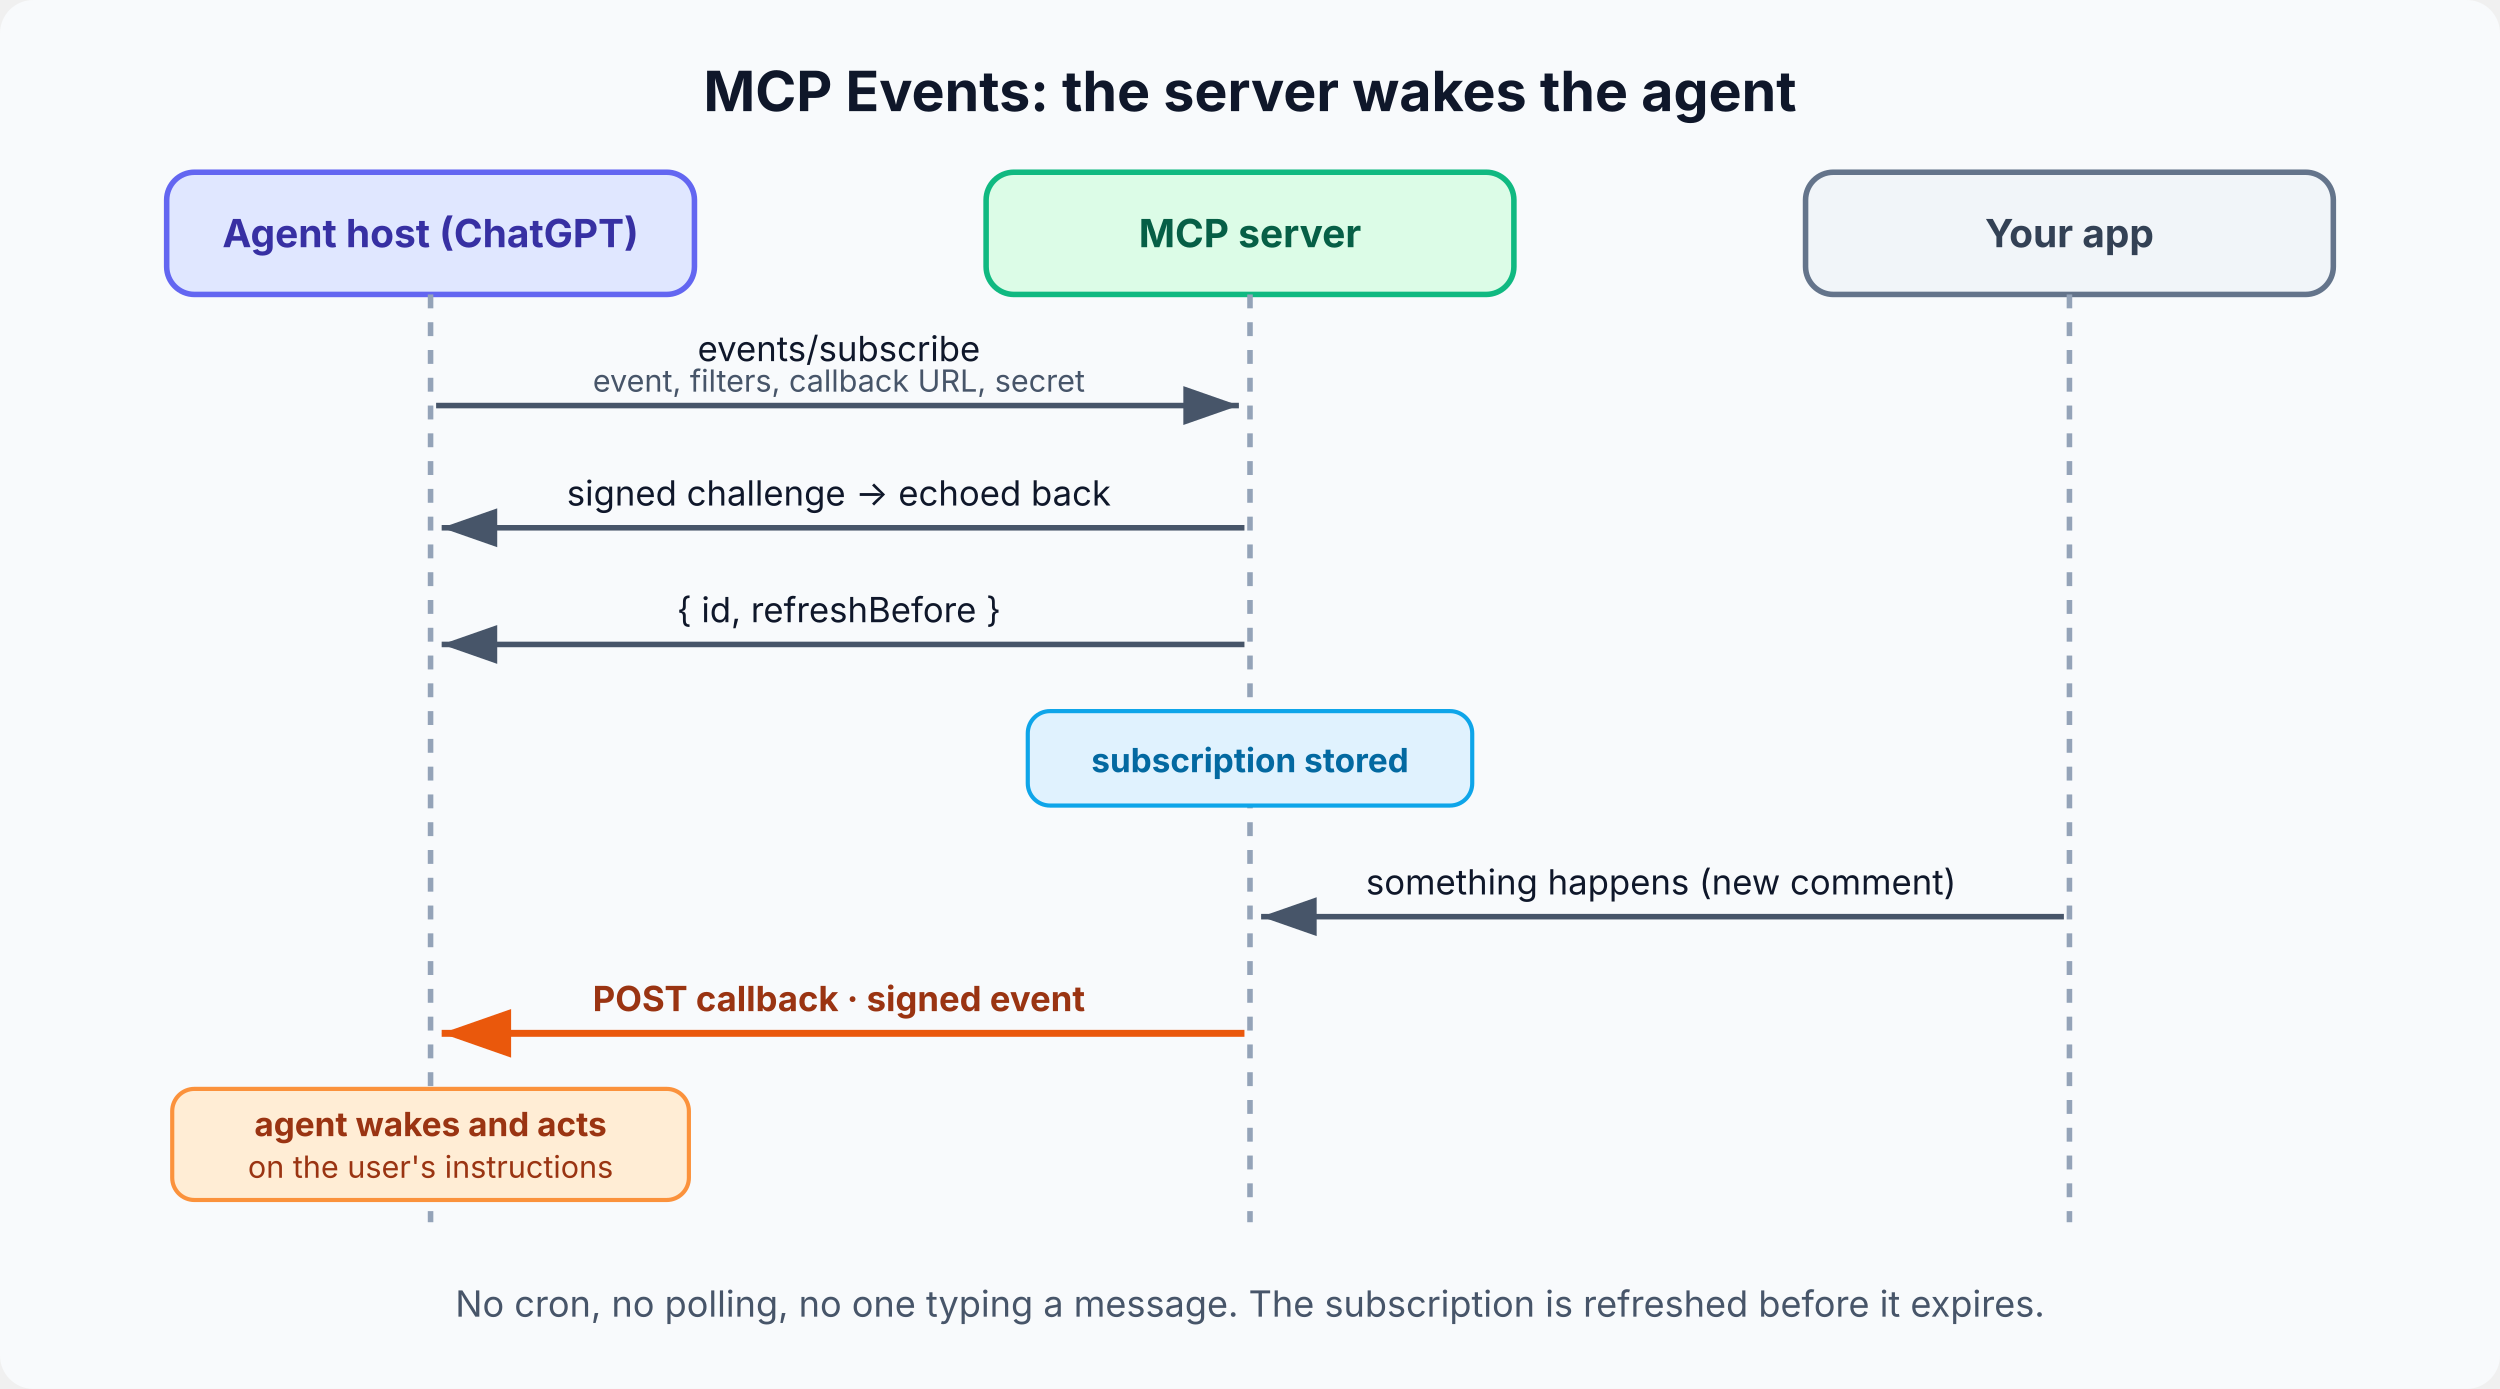
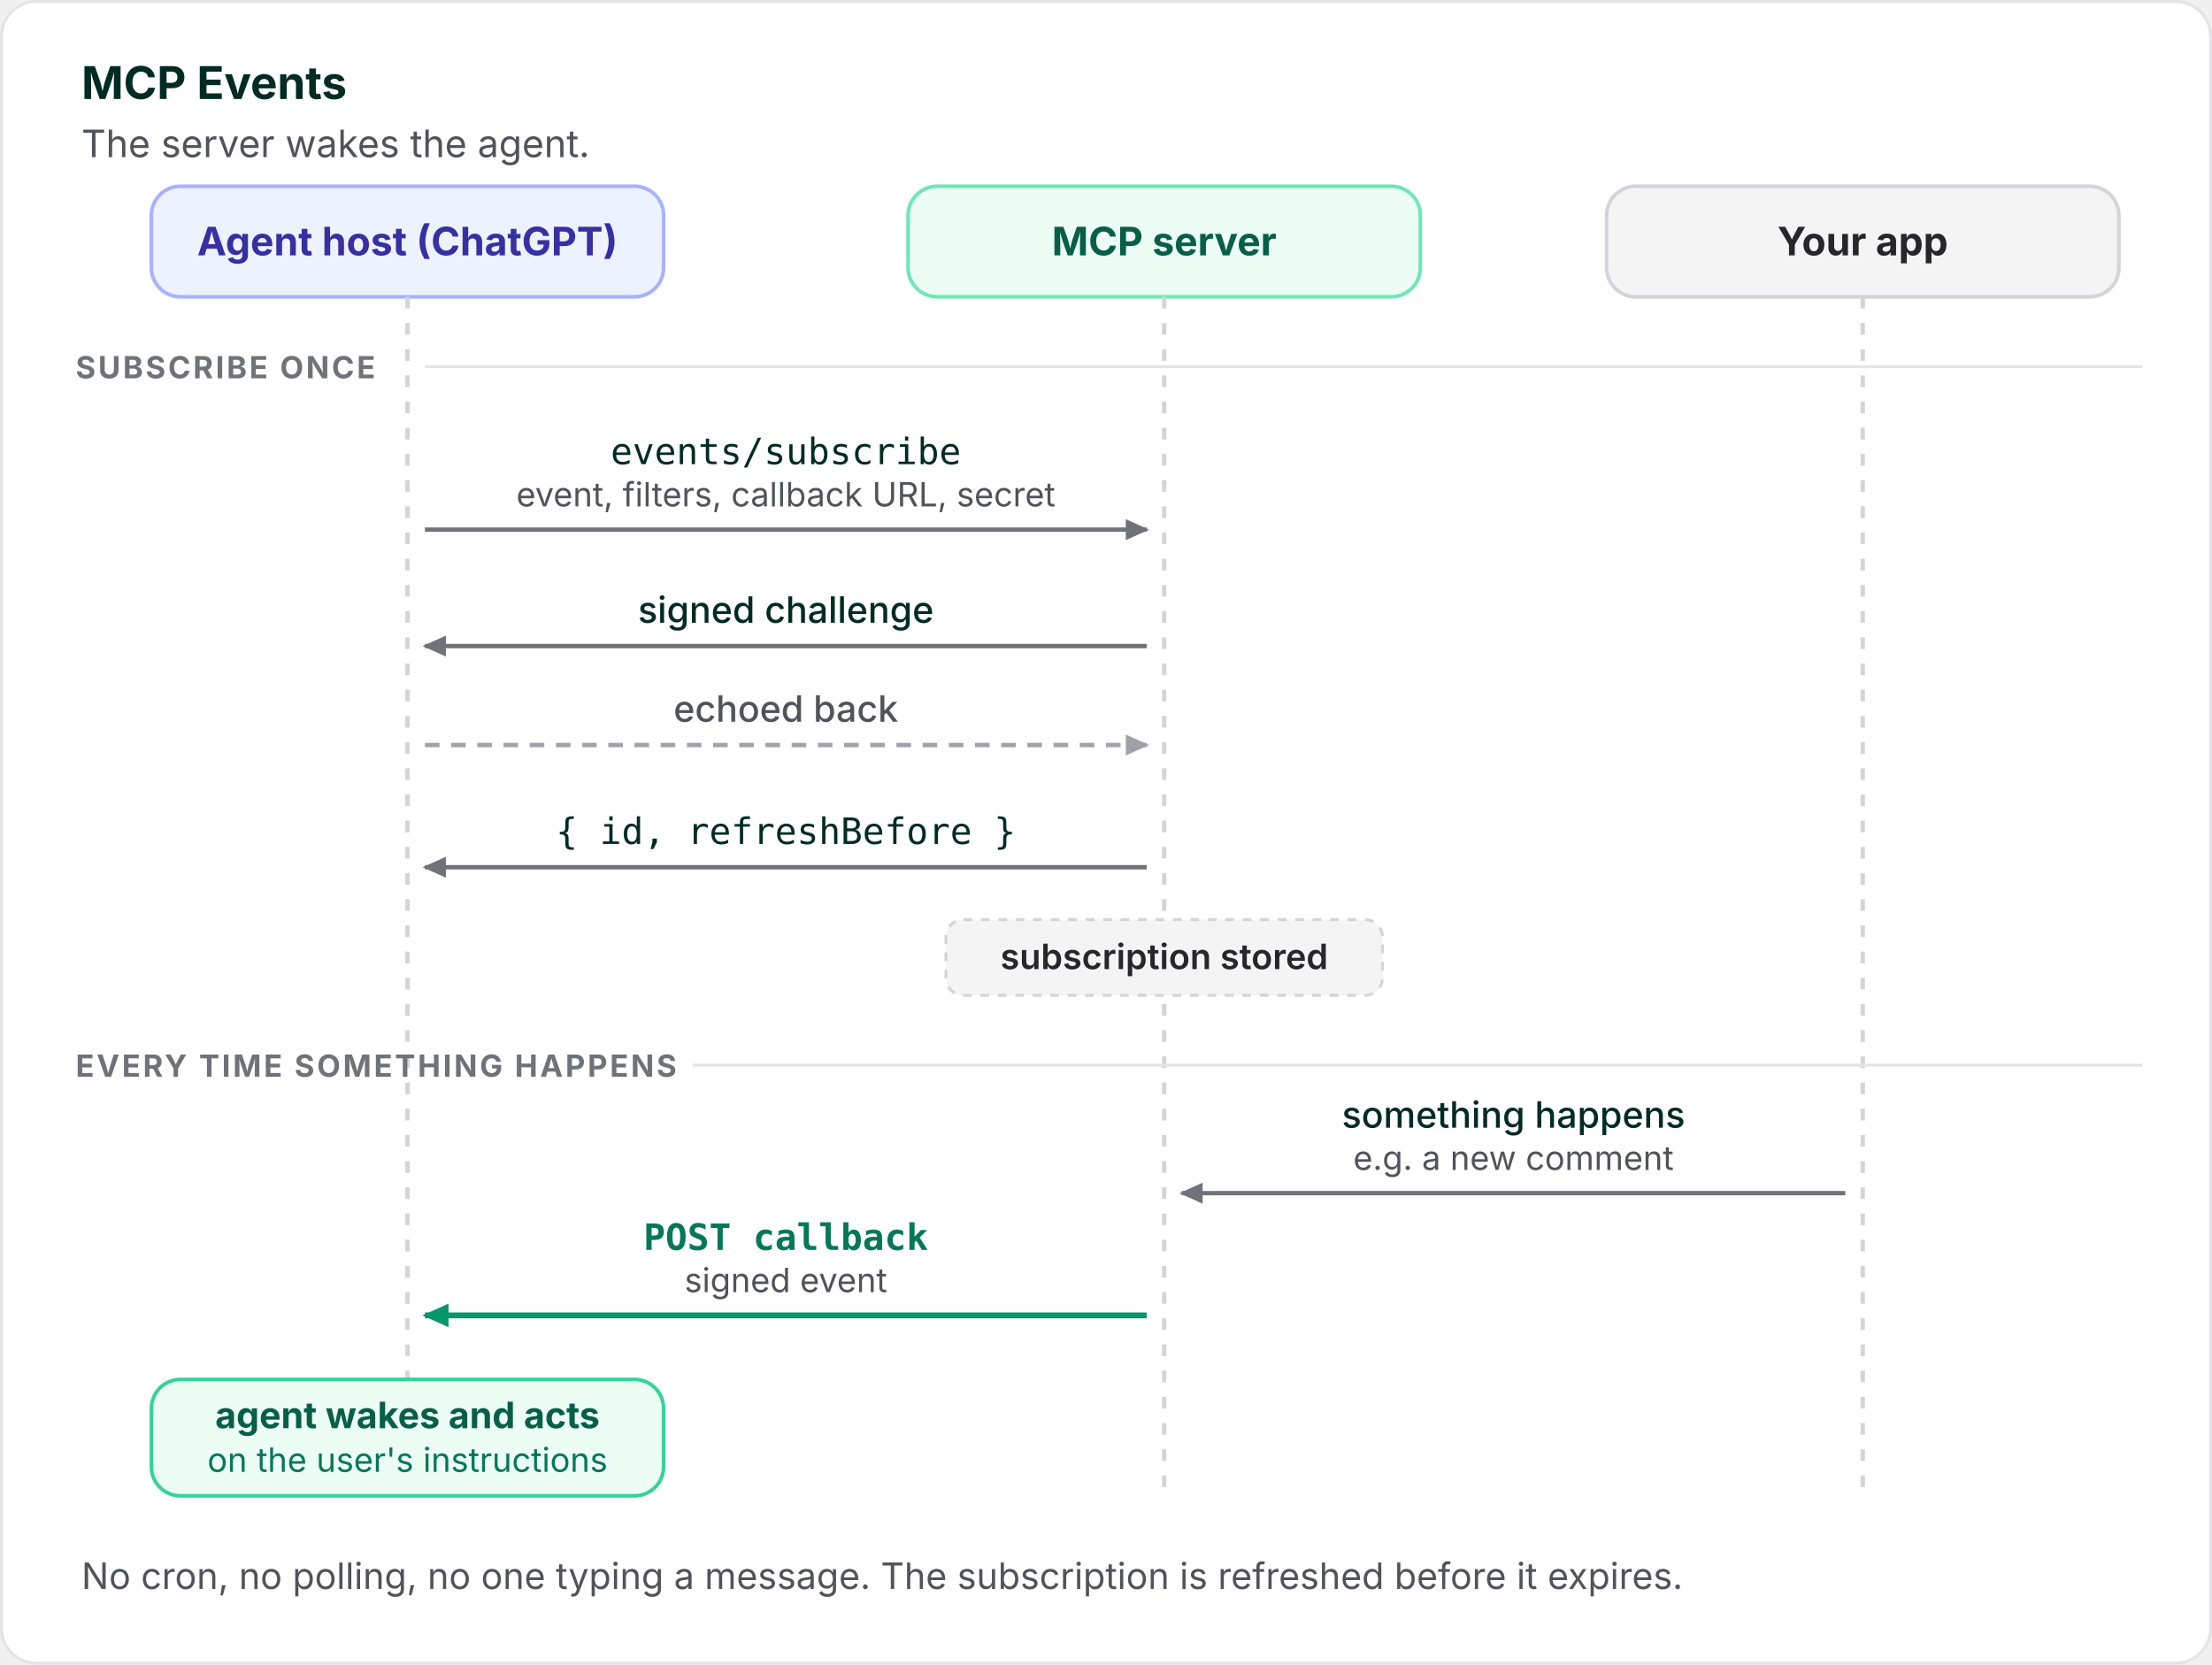
- <svg xmlns="http://www.w3.org/2000/svg" width="900" height="500" viewBox="0 0 900 500">
+ <svg xmlns="http://www.w3.org/2000/svg" width="760" height="572" viewBox="0 0 760 572" role="img" aria-labelledby="t d">
+   <style>text{font-family:Inter, ui-sans-serif, system-ui, -apple-system, 'Segoe UI', Roboto, sans-serif}.mono{font-family:'JetBrains Mono', ui-monospace, SFMono-Regular, Menlo, Consolas, monospace}.bg{fill:#ffffff;stroke:#e4e4e7}.ink{fill:#022c22}.mute{fill:#52525b}.faint{fill:#71717a}.ln{stroke:#71717a;fill:none}.ln-hl{stroke:#059669;fill:none}.ln-dash{stroke:#a1a1aa;fill:none;stroke-dasharray:5 4}.ah{fill:#71717a}.ah-hl{fill:#059669}.ah-dash{fill:#a1a1aa}.life{stroke:#d4d4d8;stroke-dasharray:4 5}.hl{fill:#047857}.badge{fill:#059669}.badge-t{fill:#ffffff}.frag{fill:none;stroke:#d4d4d8}.frag-tab{fill:#f4f4f5;stroke:#d4d4d8}.act{fill:#fde68a;stroke:#f59e0b}.act-t{fill:#92400e}.rule{stroke:#e4e4e7}.f-host{fill:#eef2ff;stroke:#a5b4fc}.t-host{fill:#3730a3}.s-host{fill:#4338ca}.f-srv{fill:#ecfdf5;stroke:#6ee7b7}.t-srv{fill:#065f46}.s-srv{fill:#047857}.f-redis{fill:#fff1f2;stroke:#fda4af}.t-redis{fill:#9f1239}.s-redis{fill:#be123c}.f-qs{fill:#fffbeb;stroke:#fcd34d}.t-qs{fill:#92400e}.s-qs{fill:#b45309}.f-app{fill:#f4f4f5;stroke:#d4d4d8}.t-app{fill:#27272a}.s-app{fill:#52525b}.f-chip{fill:#ffffff;stroke:#a7f3d0}.t-chip{fill:#065f46}.s-chip{fill:#047857}.f-wake{fill:#ecfdf5;stroke:#34d399}.t-wake{fill:#065f46}.s-wake{fill:#047857}@media (prefers-color-scheme: dark){.bg{fill:#111113;stroke:#27272a}.ink{fill:#ecfdf5}.mute{fill:#a1a1aa}.faint{fill:#8b8b94}.ln{stroke:#a1a1aa}.ln-hl{stroke:#34d399}.ln-dash{stroke:#71717a}.ah{fill:#a1a1aa}.ah-hl{fill:#34d399}.ah-dash{fill:#71717a}.life{stroke:#3f3f46}.hl{fill:#6ee7b7}.badge{fill:#34d399}.badge-t{fill:#022c22}.frag{stroke:#3f3f46}.frag-tab{fill:#18181b;stroke:#3f3f46}.act{fill:rgba(245,158,11,.22);stroke:rgba(251,191,36,.7)}.act-t{fill:#fcd34d}.rule{stroke:#27272a}.f-host{fill:rgba(99,102,241,.14);stroke:rgba(129,140,248,.55)}.t-host{fill:#c7d2fe}.s-host{fill:#a5b4fc}.f-srv{fill:rgba(16,185,129,.09);stroke:rgba(52,211,153,.45)}.t-srv{fill:#a7f3d0}.s-srv{fill:#6ee7b7}.f-redis{fill:rgba(244,63,94,.10);stroke:rgba(251,113,133,.5)}.t-redis{fill:#fecdd3}.s-redis{fill:#fda4af}.f-qs{fill:rgba(245,158,11,.10);stroke:rgba(251,191,36,.5)}.t-qs{fill:#fde68a}.s-qs{fill:#fcd34d}.f-app{fill:rgba(255,255,255,.04);stroke:rgba(255,255,255,.2)}.t-app{fill:#e4e4e7}.s-app{fill:#a1a1aa}.f-chip{fill:rgba(9,9,11,.55);stroke:rgba(52,211,153,.35)}.t-chip{fill:#d1fae5}.s-chip{fill:#6ee7b7}.f-wake{fill:rgba(16,185,129,.16);stroke:rgba(52,211,153,.6)}.t-wake{fill:#a7f3d0}.s-wake{fill:#6ee7b7}}</style>
  <defs>
-     <marker id="a" markerWidth="10" markerHeight="7" refX="10" refY="3.5" orient="auto">
-       <polygon points="0 0, 10 3.5, 0 7" fill="#475569" />
+     <marker id="m" viewBox="0 0 10 10" refX="9" refY="5" markerWidth="8" markerHeight="8" markerUnits="userSpaceOnUse" orient="auto-start-reverse">
+       <path d="M0 0.5L10 5L0 9.5z" class="ah" />
    </marker>
-     <marker id="o" markerWidth="10" markerHeight="7" refX="10" refY="3.5" orient="auto">
-       <polygon points="0 0, 10 3.5, 0 7" fill="#ea580c" />
+     <marker id="mh" viewBox="0 0 10 10" refX="9" refY="5" markerWidth="9" markerHeight="9" markerUnits="userSpaceOnUse" orient="auto-start-reverse">
+       <path d="M0 0.5L10 5L0 9.5z" class="ah-hl" />
+     </marker>
+     <marker id="md" viewBox="0 0 10 10" refX="9" refY="5" markerWidth="8" markerHeight="8" markerUnits="userSpaceOnUse" orient="auto-start-reverse">
+       <path d="M0 0.5L10 5L0 9.5z" class="ah-dash" />
    </marker>
  </defs>
-   <rect width="900" height="500" fill="#f8fafc" rx="12" />
-   <g font-family="Inter, system-ui, sans-serif">
-     <text x="450" y="40" text-anchor="middle" font-size="20" font-weight="700" fill="#0f172a">MCP Events: the server wakes the agent</text>
-     <rect x="60" y="62" width="190" height="44" rx="10" fill="#e0e7ff" stroke="#6366f1" stroke-width="2" />
-     <text x="155" y="89" text-anchor="middle" font-size="14" font-weight="700" fill="#3730a3">Agent host (ChatGPT)</text>
-     <rect x="355" y="62" width="190" height="44" rx="10" fill="#dcfce7" stroke="#10b981" stroke-width="2" />
-     <text x="450" y="89" text-anchor="middle" font-size="14" font-weight="700" fill="#065f46">MCP server</text>
-     <rect x="650" y="62" width="190" height="44" rx="10" fill="#f1f5f9" stroke="#64748b" stroke-width="2" />
-     <text x="745" y="89" text-anchor="middle" font-size="14" font-weight="700" fill="#334155">Your app</text>
-     <line x1="155" y1="106" x2="155" y2="440" stroke="#94a3b8" stroke-width="2" stroke-dasharray="5 5" />
-     <line x1="450" y1="106" x2="450" y2="440" stroke="#94a3b8" stroke-width="2" stroke-dasharray="5 5" />
-     <line x1="745" y1="106" x2="745" y2="440" stroke="#94a3b8" stroke-width="2" stroke-dasharray="5 5" />
-     <line x1="157" y1="146" x2="446" y2="146" stroke="#475569" stroke-width="2" marker-end="url(#a)" />
-     <text x="302" y="130" text-anchor="middle" font-size="12.5" fill="#0f172a">events/subscribe</text>
-     <text x="302" y="141" text-anchor="middle" font-size="11" fill="#475569">event, filters, callback URL, secret</text>
-     <line x1="448" y1="190" x2="159" y2="190" stroke="#475569" stroke-width="2" marker-end="url(#a)" />
-     <text x="302" y="182" text-anchor="middle" font-size="12.5" fill="#0f172a">signed challenge → echoed back</text>
-     <line x1="448" y1="232" x2="159" y2="232" stroke="#475569" stroke-width="2" marker-end="url(#a)" />
-     <text x="302" y="224" text-anchor="middle" font-size="12.5" fill="#0f172a">{ id, refreshBefore }</text>
-     <rect x="370" y="256" width="160" height="34" rx="8" fill="#e0f2fe" stroke="#0ea5e9" stroke-width="1.5" />
-     <text x="450" y="278" text-anchor="middle" font-size="12" font-weight="700" fill="#0369a1">subscription stored</text>
-     <line x1="743" y1="330" x2="454" y2="330" stroke="#475569" stroke-width="2" marker-end="url(#a)" />
-     <text x="598" y="322" text-anchor="middle" font-size="12.5" fill="#0f172a">something happens (new comment)</text>
-     <line x1="448" y1="372" x2="159" y2="372" stroke="#ea580c" stroke-width="2.5" marker-end="url(#o)" />
-     <text x="302" y="364" text-anchor="middle" font-size="12.5" font-weight="700" fill="#9a3412">POST callback · signed event</text>
-     <rect x="62" y="392" width="186" height="40" rx="8" fill="#ffedd5" stroke="#fb923c" stroke-width="1.5" />
-     <text x="155" y="409" text-anchor="middle" font-size="12" font-weight="700" fill="#9a3412">agent wakes and acts</text>
-     <text x="155" y="424" text-anchor="middle" font-size="11" fill="#9a3412">on the user's instructions</text>
-     <text x="450" y="474" text-anchor="middle" font-size="13" fill="#475569">No cron, no polling, no one typing a message. The subscription is refreshed before it expires.</text>
-   </g>
+   <rect class="bg" x="0.5" y="0.5" width="759" height="571" rx="12" />
+   <text x="28" y="34" font-size="15.5" font-weight="650" class="ink">MCP Events</text>
+   <text x="28" y="54" font-size="13" class="mute">The server wakes the agent.</text>
+   <rect x="52" y="64" width="176" height="38" rx="10" class="f-host" stroke-width="1.25" />
+   <text x="140" y="87.75" font-size="13.5" font-weight="650" text-anchor="middle" class="t-host">Agent host (ChatGPT)</text>
+   <rect x="312" y="64" width="176" height="38" rx="10" class="f-srv" stroke-width="1.25" />
+   <text x="400" y="87.75" font-size="13.5" font-weight="650" text-anchor="middle" class="t-srv">MCP server</text>
+   <rect x="552" y="64" width="176" height="38" rx="10" class="f-app" stroke-width="1.25" />
+   <text x="640" y="87.75" font-size="13.5" font-weight="650" text-anchor="middle" class="t-app">Your app</text>
+   <line x1="140" y1="102" x2="140" y2="516" class="life" stroke-width="1.5" />
+   <line x1="400" y1="102" x2="400" y2="516" class="life" stroke-width="1.5" />
+   <line x1="640" y1="102" x2="640" y2="516" class="life" stroke-width="1.5" />
+   <text x="26" y="130" font-size="10.5" font-weight="650" letter-spacing="0.08em" class="faint">SUBSCRIBE ONCE</text>
+   <line x1="146" y1="126" x2="736" y2="126" class="rule" stroke-width="1" />
+   <path d="M146 182 L394 182" class="ln" stroke-width="1.5" stroke-linejoin="round" marker-end="url(#m)" />
+   <text x="270" y="159.5" font-size="12.5" font-weight="500" text-anchor="middle" class="ink mono">events/subscribe</text>
+   <text x="270" y="174" font-size="11.5" text-anchor="middle" class="mute">event, filters, callback URL, secret</text>
+   <path d="M394 222 L146 222" class="ln" stroke-width="1.5" stroke-linejoin="round" marker-end="url(#m)" />
+   <text x="270" y="214" font-size="12.5" font-weight="500" text-anchor="middle" class="ink">signed challenge</text>
+   <path d="M146 256 L394 256" class="ln-dash" stroke-width="1.5" stroke-linejoin="round" marker-end="url(#md)" />
+   <text x="270" y="248" font-size="12.5" font-weight="500" text-anchor="middle" class="mute">echoed back</text>
+   <path d="M394 298 L146 298" class="ln" stroke-width="1.5" stroke-linejoin="round" marker-end="url(#m)" />
+   <text x="270" y="290" font-size="12.5" font-weight="500" text-anchor="middle" class="ink mono">{ id, refreshBefore }</text>
+   <rect x="325" y="316" width="150" height="26" rx="6" class="f-app" stroke-width="1" stroke-dasharray="3 3" />
+   <text x="400" y="333" font-size="12" font-weight="600" text-anchor="middle" class="t-app">subscription stored</text>
+   <text x="26" y="370" font-size="10.5" font-weight="650" letter-spacing="0.08em" class="faint">EVERY TIME SOMETHING HAPPENS</text>
+   <line x1="238" y1="366" x2="736" y2="366" class="rule" stroke-width="1" />
+   <path d="M634 410 L406 410" class="ln" stroke-width="1.5" stroke-linejoin="round" marker-end="url(#m)" />
+   <text x="520" y="387.5" font-size="12.5" font-weight="500" text-anchor="middle" class="ink">something happens</text>
+   <text x="520" y="402" font-size="11.5" text-anchor="middle" class="mute">e.g. a new comment</text>
+   <path d="M394 452 L146 452" class="ln-hl" stroke-width="2" stroke-linejoin="round" marker-end="url(#mh)" />
+   <text x="270" y="429.5" font-size="12.5" font-weight="650" text-anchor="middle" class="hl mono">POST callback</text>
+   <text x="270" y="444" font-size="11.5" text-anchor="middle" class="mute">signed event</text>
+   <rect x="52" y="474" width="176" height="40" rx="10" class="f-wake" stroke-width="1.25" />
+   <text x="140" y="490.75" font-size="12.5" font-weight="650" text-anchor="middle" class="t-wake">agent wakes and acts</text>
+   <text x="140" y="505.75" font-size="11.5" text-anchor="middle" class="s-wake">on the user's instructions</text>
+   <text x="28" y="546" font-size="12.5" class="mute">No cron, no polling, no one typing a message. The subscription is refreshed before it expires.</text>
</svg>
